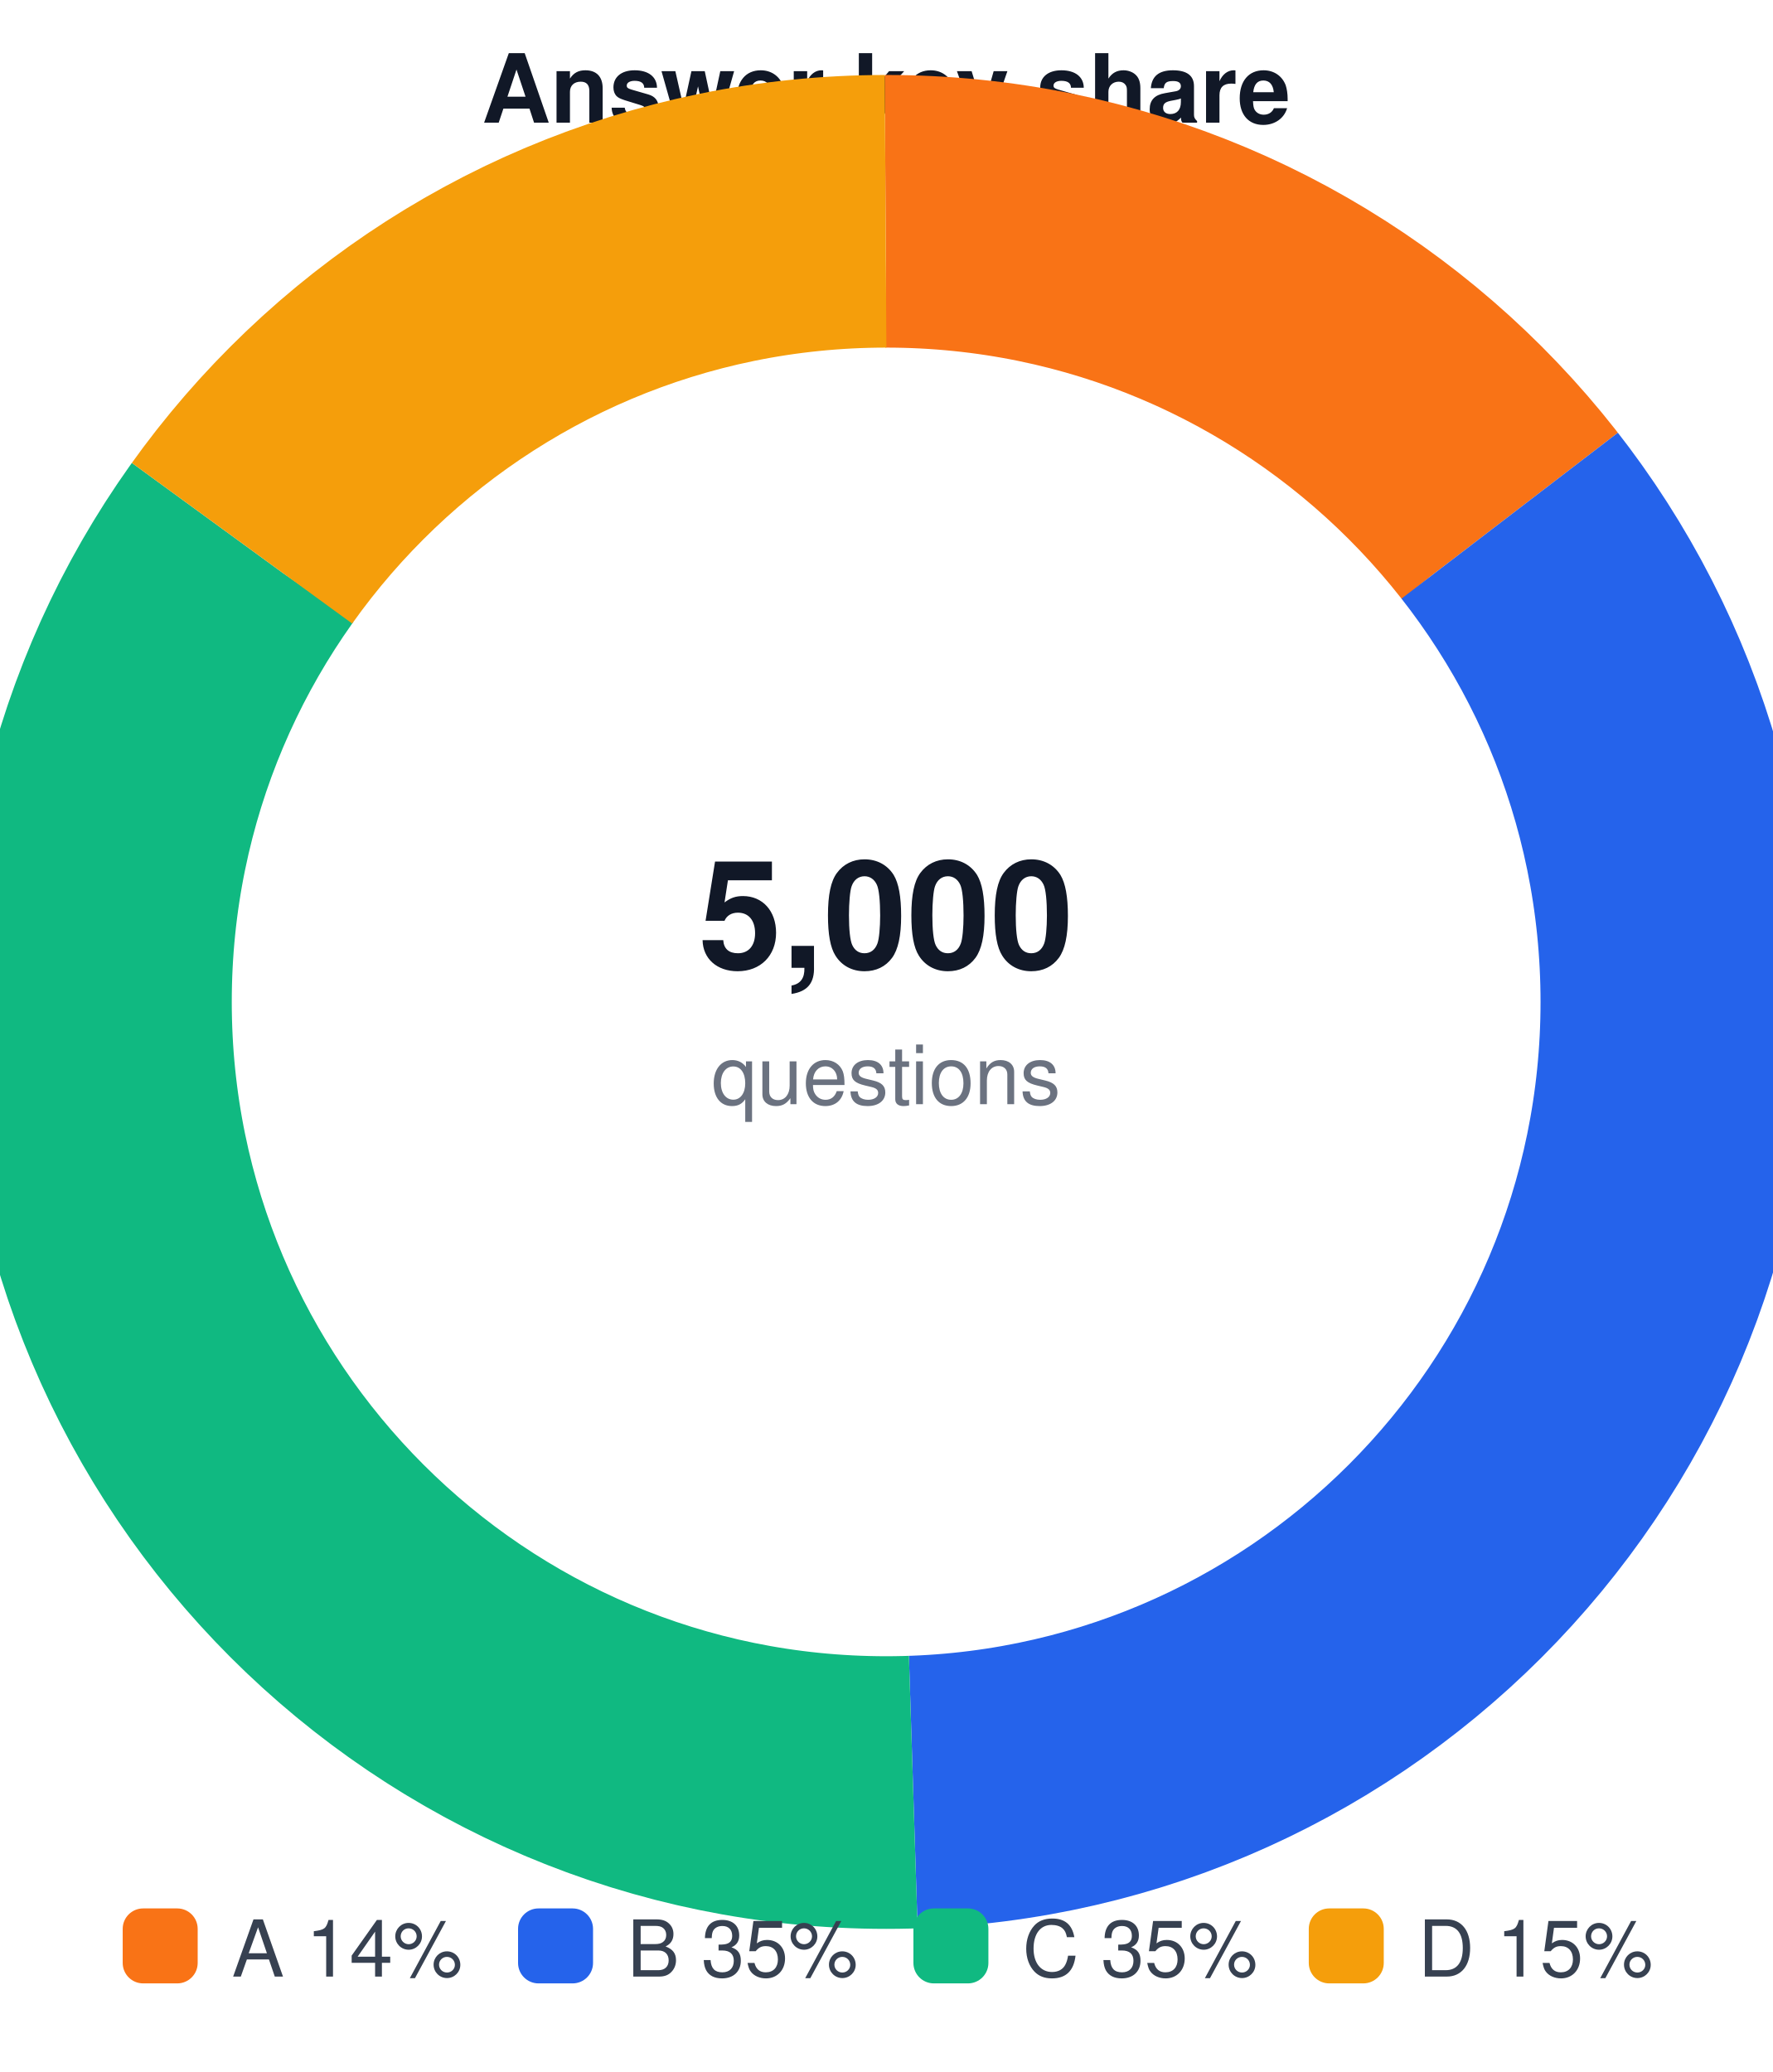
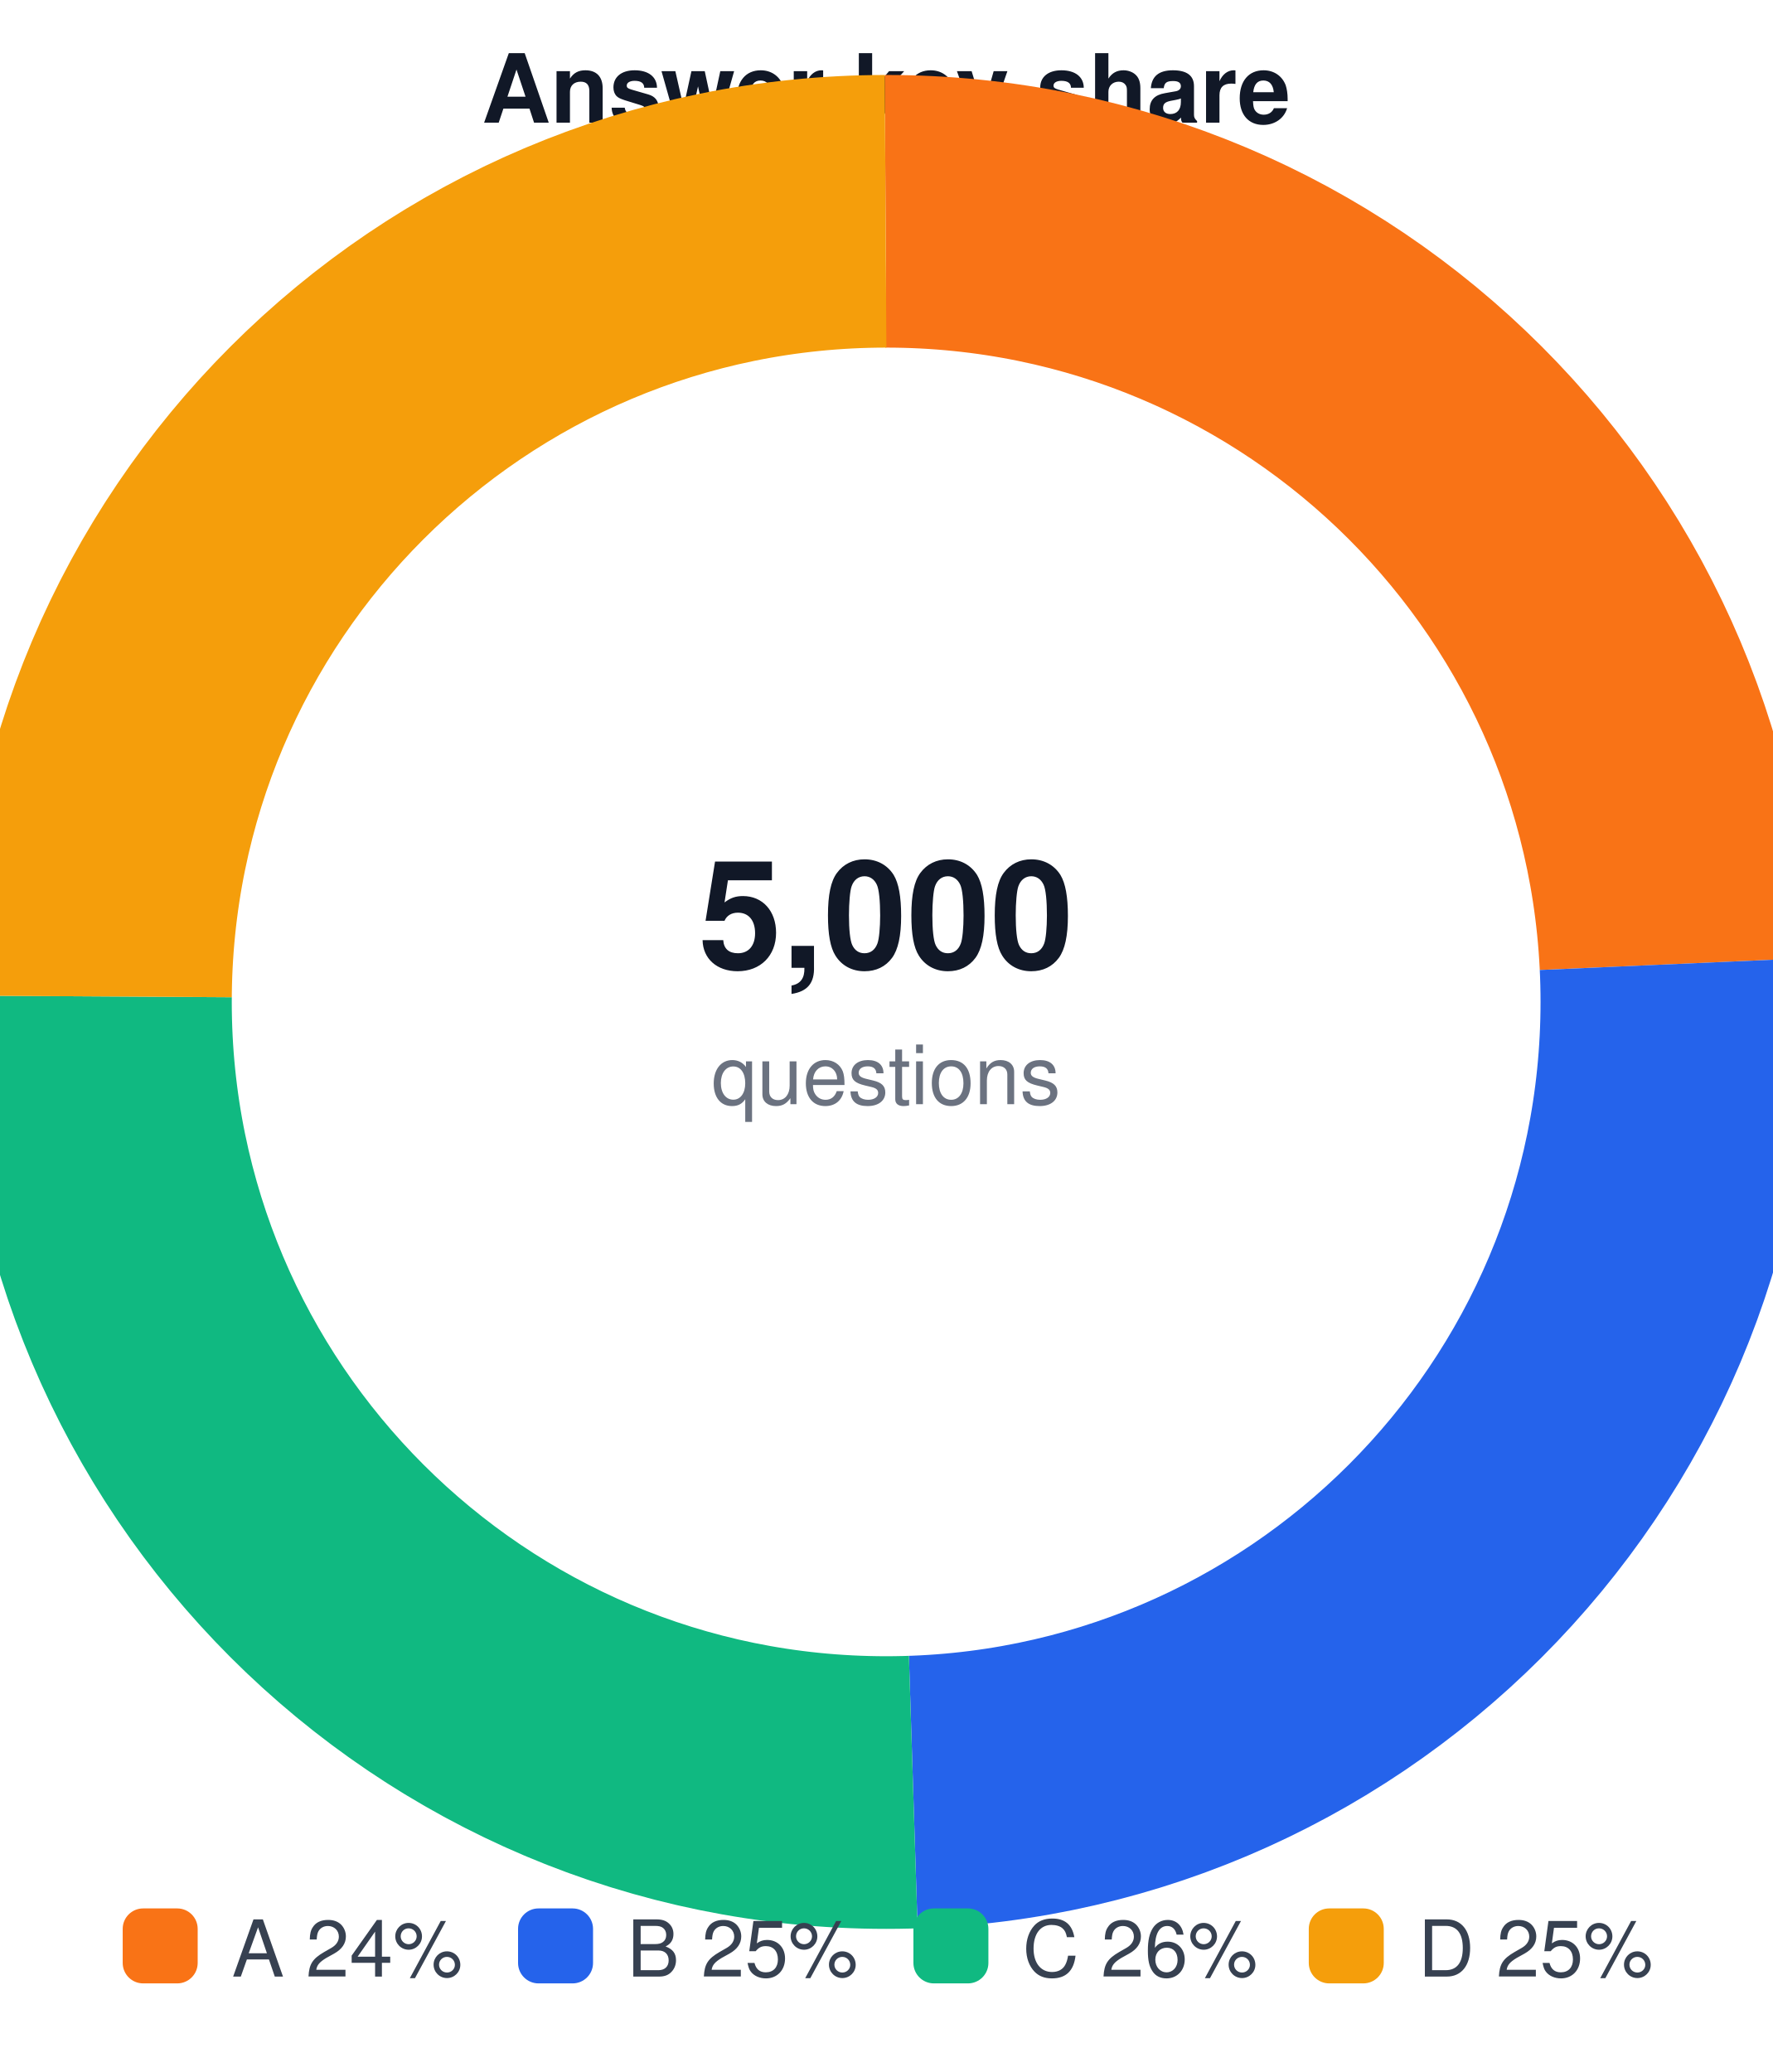
<svg xmlns="http://www.w3.org/2000/svg" width="260" height="304" viewBox="0 0 260 304" role="img" font-family="ui-sans-serif,system-ui,Segoe UI,Helvetica,Arial,sans-serif">
  <text x="130.0" y="18" text-anchor="middle" font-size="14" font-weight="600" fill="#111827">Answer-key share</text>
-   <circle cx="130.0" cy="147.0" r="116.0" fill="none" stroke="#f97316" stroke-width="40" stroke-dasharray="105.39 623.46" stroke-dashoffset="-0.00" transform="rotate(-90 130.0 147.0)" />
-   <circle cx="130.0" cy="147.0" r="116.0" fill="none" stroke="#2563eb" stroke-width="40" stroke-dasharray="255.10 473.75" stroke-dashoffset="-105.39" transform="rotate(-90 130.0 147.0)" />
-   <circle cx="130.0" cy="147.0" r="116.0" fill="none" stroke="#10b981" stroke-width="40" stroke-dasharray="258.01 470.84" stroke-dashoffset="-360.49" transform="rotate(-90 130.0 147.0)" />
-   <circle cx="130.0" cy="147.0" r="116.0" fill="none" stroke="#f59e0b" stroke-width="40" stroke-dasharray="110.35 618.50" stroke-dashoffset="-618.50" transform="rotate(-90 130.0 147.0)" />
+   <circle cx="130.0" cy="147.0" r="116.0" fill="none" stroke="#f97316" stroke-width="40" stroke-dasharray="176.67 552.18" stroke-dashoffset="-0.00" transform="rotate(-90 130.0 147.0)" />
+   <circle cx="130.0" cy="147.0" r="116.0" fill="none" stroke="#2563eb" stroke-width="40" stroke-dasharray="183.82 545.03" stroke-dashoffset="-176.67" transform="rotate(-90 130.0 147.0)" />
+   <circle cx="130.0" cy="147.0" r="116.0" fill="none" stroke="#10b981" stroke-width="40" stroke-dasharray="187.02 541.83" stroke-dashoffset="-360.49" transform="rotate(-90 130.0 147.0)" />
+   <circle cx="130.0" cy="147.0" r="116.0" fill="none" stroke="#f59e0b" stroke-width="40" stroke-dasharray="181.34 547.51" stroke-dashoffset="-547.51" transform="rotate(-90 130.0 147.0)" />
  <text x="130.0" y="142.0" text-anchor="middle" font-size="22" font-weight="700" fill="#111827">5,000</text>
  <text x="130.0" y="162.0" text-anchor="middle" font-size="12" fill="#6b7280">questions</text>
  <rect x="18" y="280" width="11" height="11" rx="3" fill="#f97316" />
-   <text x="34" y="290" font-size="11.5" fill="#374151">A 14%</text>
+   <text x="34" y="290" font-size="11.5" fill="#374151">A 24%</text>
  <rect x="76" y="280" width="11" height="11" rx="3" fill="#2563eb" />
-   <text x="92" y="290" font-size="11.5" fill="#374151">B 35%</text>
+   <text x="92" y="290" font-size="11.5" fill="#374151">B 25%</text>
  <rect x="134" y="280" width="11" height="11" rx="3" fill="#10b981" />
-   <text x="150" y="290" font-size="11.5" fill="#374151">C 35%</text>
+   <text x="150" y="290" font-size="11.5" fill="#374151">C 26%</text>
  <rect x="192" y="280" width="11" height="11" rx="3" fill="#f59e0b" />
-   <text x="208" y="290" font-size="11.5" fill="#374151">D 15%</text>
+   <text x="208" y="290" font-size="11.5" fill="#374151">D 25%</text>
</svg>
